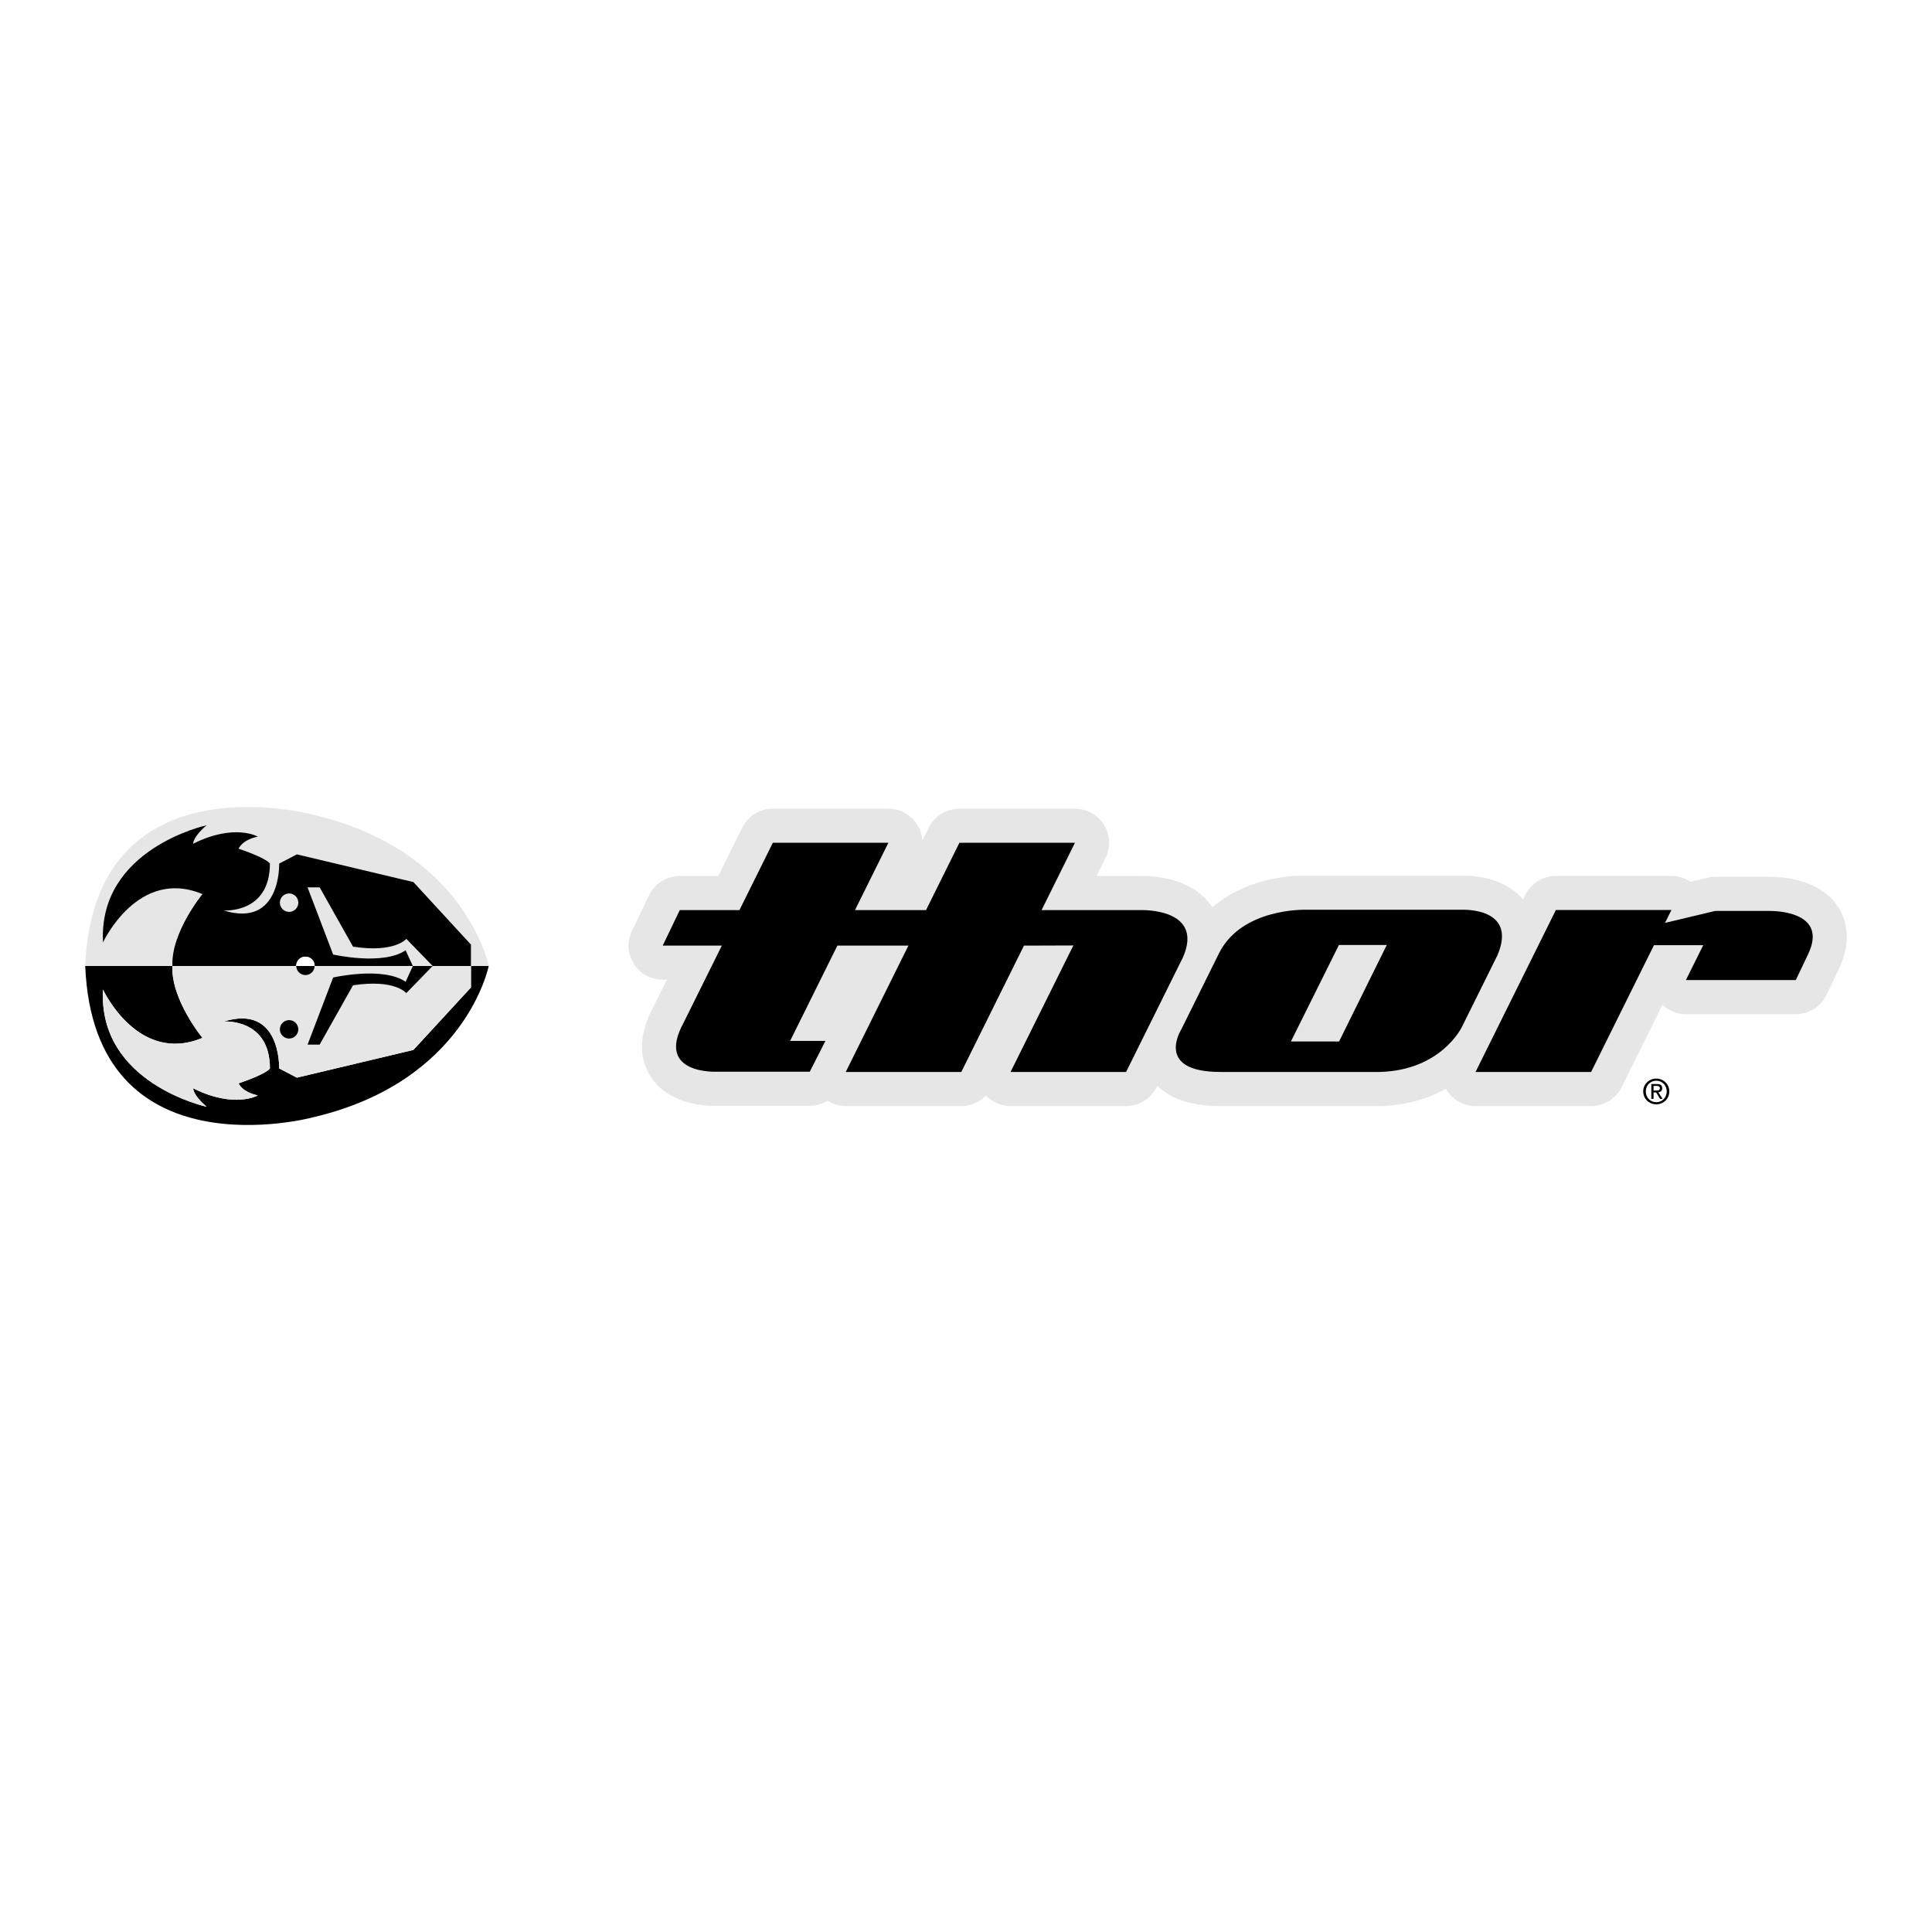
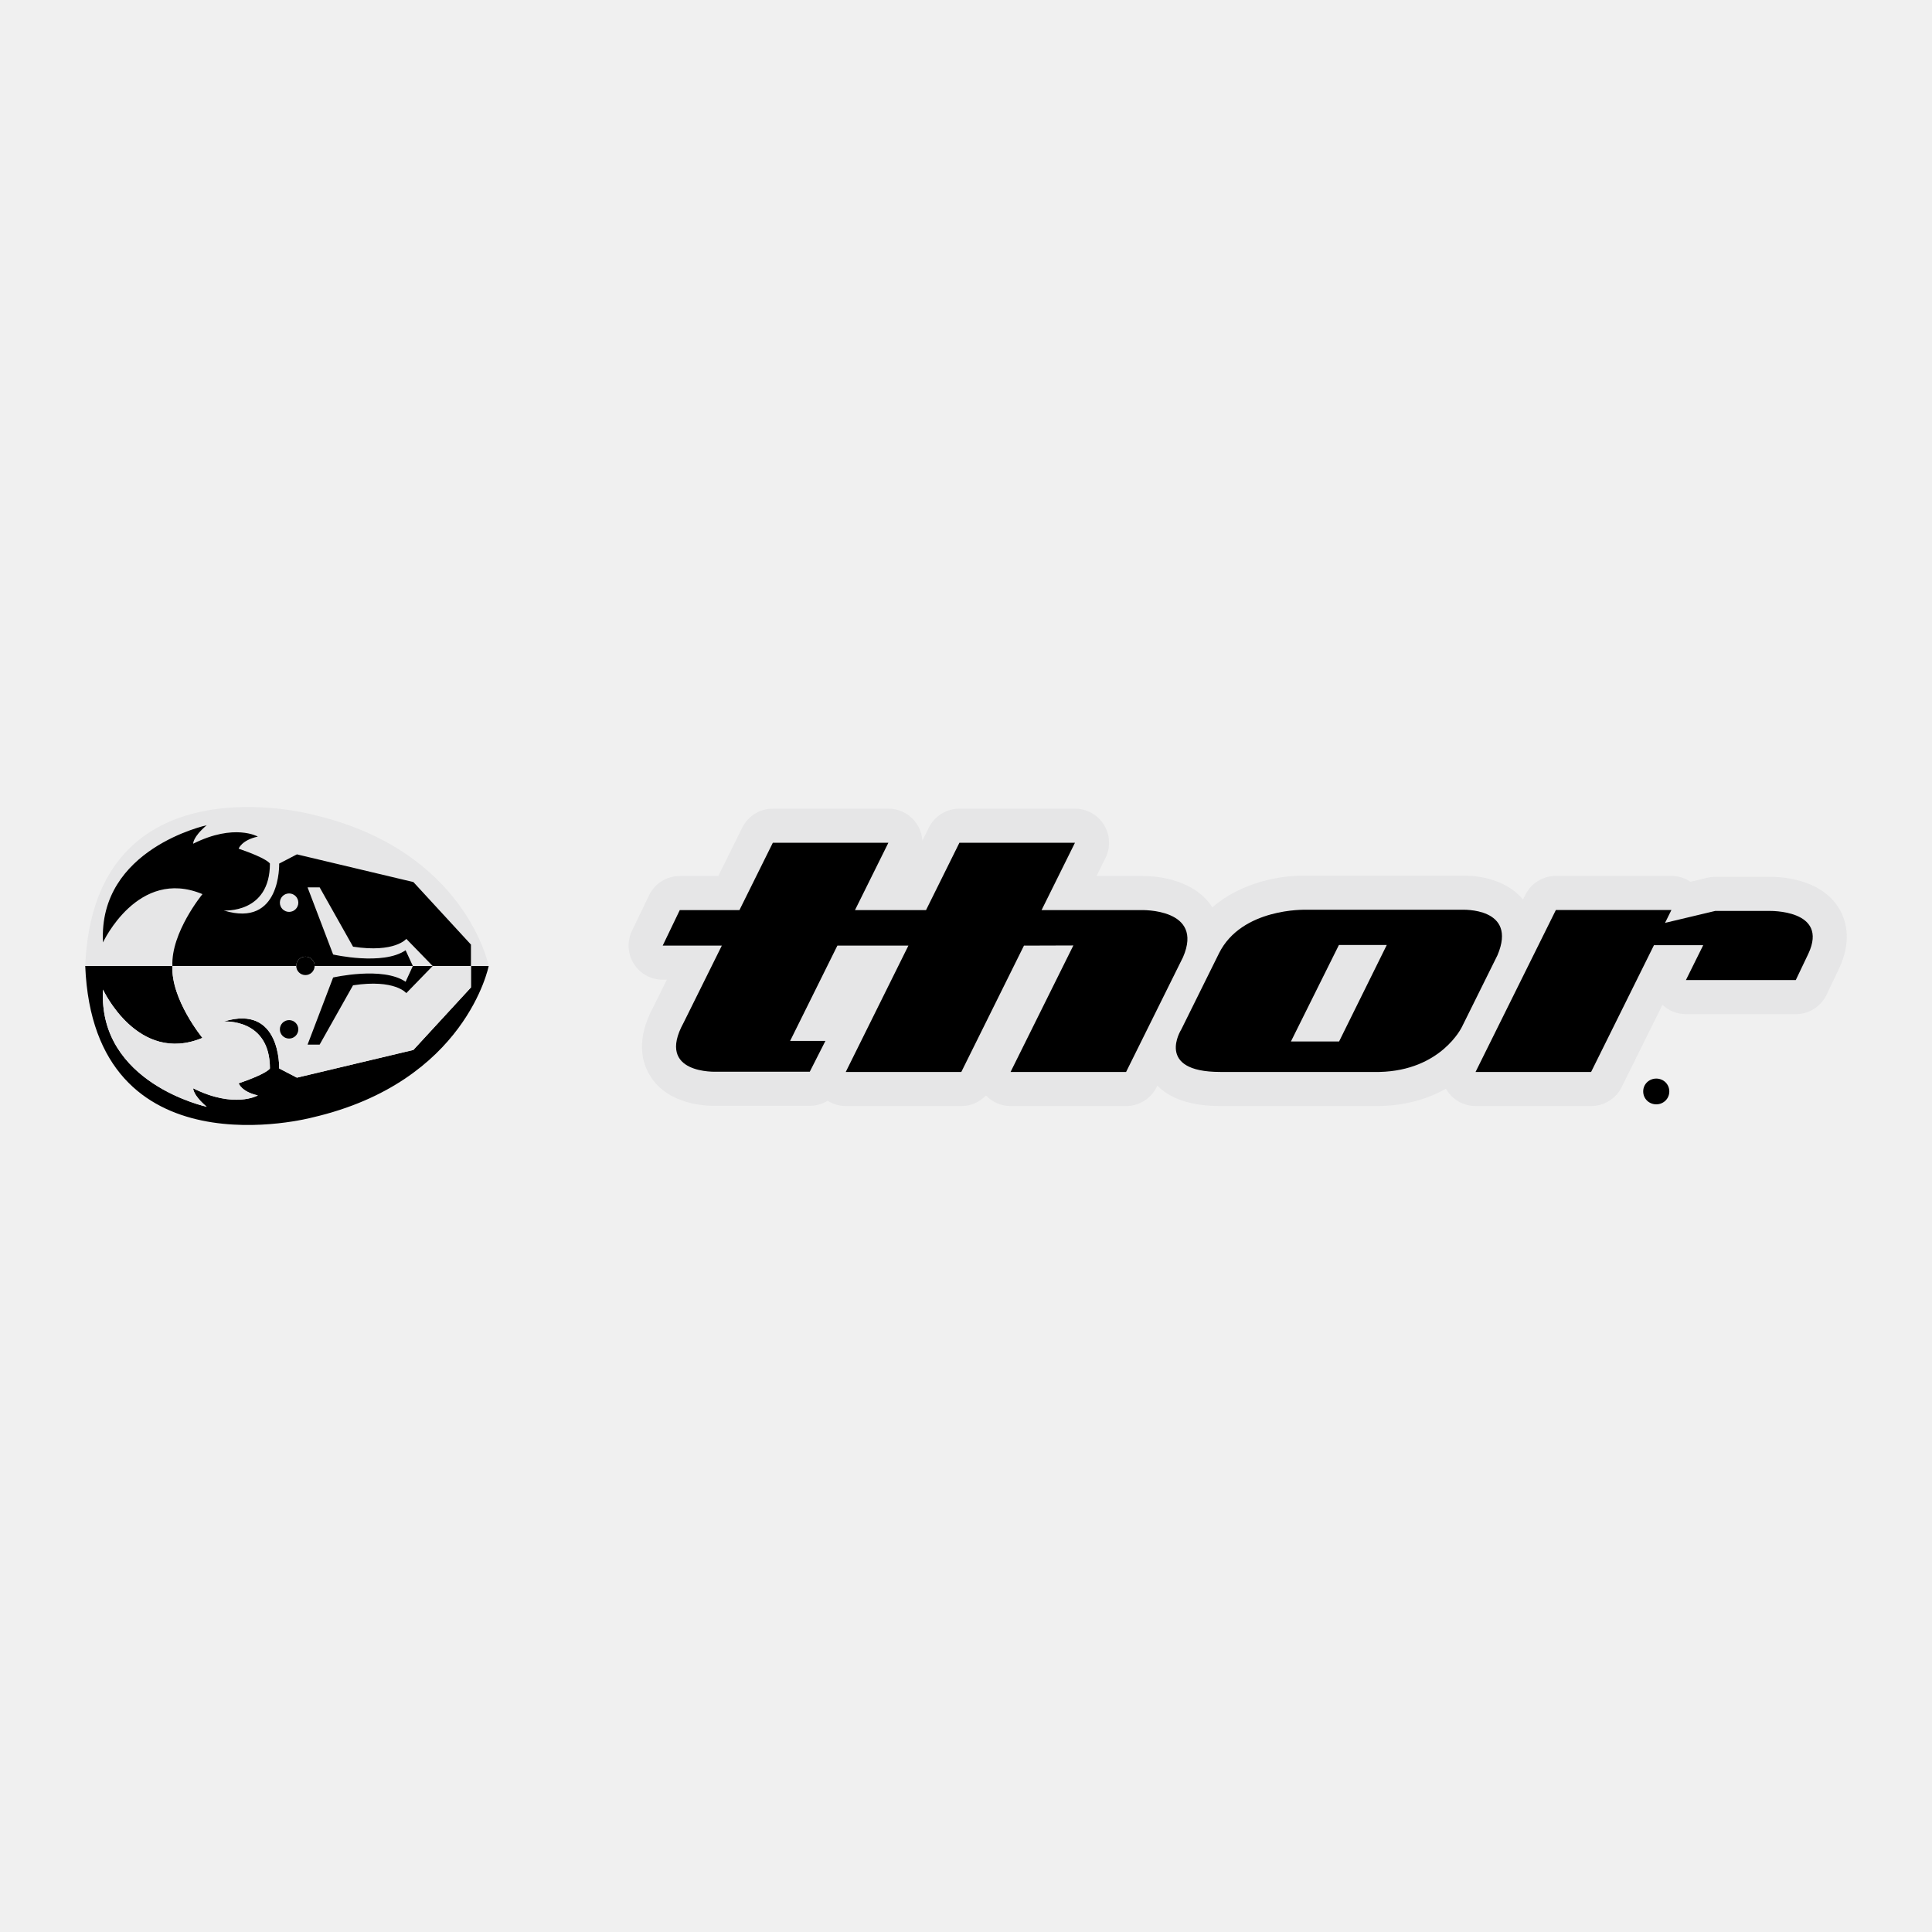
<svg xmlns="http://www.w3.org/2000/svg" width="2500" height="2500" viewBox="0 0 192.756 192.756">
  <g fill-rule="evenodd" clip-rule="evenodd">
-     <path fill="#fff" d="M0 0h192.756v192.756H0V0z" />
    <path d="M183.377 90.469c-1.908-2.908-5.955-3.005-6.902-2.986h-5.352c-.264 0-.529.031-.787.093l-1.678.4a3.396 3.396 0 0 0-1.9-.587H155.23a3.402 3.402 0 0 0-3.049 1.891l-.23.466c-1.963-2.348-5.268-2.411-6.168-2.381h-15.512c-2.418-.057-6.41.627-9.314 3.161l-.061-.097c-2.006-2.957-6.088-3.051-7.051-3.029H109.4l.895-1.807a3.4 3.4 0 0 0-3.047-4.913H95.72a3.4 3.4 0 0 0-3.047 1.891l-.646 1.304a3.397 3.397 0 0 0-3.393-3.194H77.105a3.401 3.401 0 0 0-3.048 1.891L71.663 87.4H67.82a3.4 3.4 0 0 0-3.065 1.927l-1.704 3.544a3.4 3.4 0 0 0 3.066 4.875h.416l-1.382 2.789.064-.123c-1.807 3.299-1.184 5.596-.342 6.941 1.836 2.938 5.708 3.008 6.7 2.973h9.219a3.4 3.4 0 0 0 1.783-.504 3.393 3.393 0 0 0 1.808.529h11.528c.944 0 1.828-.393 2.46-1.055a3.404 3.404 0 0 0 2.453 1.055h11.527a3.402 3.402 0 0 0 3.049-1.891l.068-.141c1.34 1.346 3.445 2.031 6.285 2.031h15.875l.078-.002c2.666-.061 4.842-.76 6.561-1.723.021.039.039.078.061.115a3.405 3.405 0 0 0 2.891 1.609h11.529a3.399 3.399 0 0 0 3.047-1.891l4.07-8.209a3.404 3.404 0 0 0 2.342.934h10.961a3.403 3.403 0 0 0 3.07-1.938l1.254-2.629c1.42-3.036.537-5.154-.115-6.147z" fill="#e6e6e7" />
    <path d="M121.752 106.949h15.875c6.166-.143 8.225-4.486 8.225-4.486l3.549-7.156c2.055-4.819-3.553-4.54-3.553-4.54h-15.592s-6.361-.205-8.629 4.331l-3.771 7.611c-.001 0-2.694 4.24 3.896 4.24z" />
    <path d="M20.198 89.208c-6.449-2.693-9.922 4.819-9.922 4.819-.496-9.355 10.347-11.693 10.347-11.693-1.417 1.205-1.346 1.842-1.346 1.842 4.11-2.055 6.449-.708 6.449-.708-1.63.354-1.914 1.205-1.914 1.205 2.906.992 3.118 1.488 3.118 1.488 0 5.032-4.606 4.677-4.606 4.677 5.74 1.772 5.527-4.677 5.527-4.677l1.772-.921 11.622 2.764 5.741 6.236v2.138h1.771s-2.268-11.564-17.575-15.107c0 0-21.827-5.87-22.678 15.107h8.697c-.152-3.338 2.997-7.17 2.997-7.17z" fill="#e6e6e7" />
-     <path d="M28.843 89.138a.92.92 0 1 0 0 1.84.92.92 0 0 0 0-1.84z" fill="#fff" />
+     <path d="M28.843 89.138a.92.92 0 1 0 0 1.84.92.92 0 0 0 0-1.84z" fill="#000" />
    <path d="M35.222 94.452l-3.331-5.917h-1.205l2.551 6.697s4.961 1.133 7.229-.425l.724 1.571h1.976l-2.629-2.705s-1.134 1.417-5.315.779z" fill="#e6e6e7" />
    <path d="M20.198 103.549c-6.449 2.693-9.922-4.82-9.922-4.82-.496 9.355 10.347 11.693 10.347 11.693-1.417-1.205-1.346-1.842-1.346-1.842 4.11 2.055 6.449.709 6.449.709-1.63-.355-1.914-1.205-1.914-1.205 2.906-.992 3.118-1.488 3.118-1.488 0-5.031-4.606-4.678-4.606-4.678 5.74-1.771 5.527 4.678 5.527 4.678l1.772.922 11.622-2.766 5.741-6.234v-2.14h1.771s-2.268 11.563-17.575 15.108c0 0-21.827 5.869-22.678-15.108h8.697c-.152 3.339 2.997 7.171 2.997 7.171zM41.245 88.003l-11.622-2.764-1.772.921s.213 6.449-5.527 4.677c0 0 4.606.354 4.606-4.677 0 0-.212-.496-3.118-1.488 0 0 .284-.851 1.914-1.205 0 0-2.339-1.347-6.449.708 0 0-.071-.638 1.346-1.842 0 0-10.843 2.338-10.347 11.693 0 0 3.473-7.512 9.922-4.819 0 0-3.148 3.832-2.997 7.17h12.354l-.001-.013a.92.92 0 0 1 1.84 0l-.001.013h9.798l-.724-1.571c-2.268 1.558-7.229.425-7.229.425l-2.551-6.697h1.205l3.331 5.917c4.181.638 5.315-.779 5.315-.779l2.629 2.705h3.82V94.24l-5.742-6.237z" />
    <path d="M28.843 90.979a.92.92 0 1 1 0-1.84.92.92 0 0 1 0 1.84z" fill="#e6e6e7" />
-     <path d="M31.394 96.365a.92.92 0 0 0-1.84 0l.001.013h1.838c-.001-.004.001-.009.001-.013z" fill="#fff" />
+     <path d="M31.394 96.365a.92.92 0 0 0-1.84 0l.001.013h1.838c-.001-.004.001-.009.001-.013z" fill="#000" />
    <path d="M40.537 99.084s-1.134-1.418-5.315-.779l-3.331 5.916h-1.205l2.551-6.697s4.961-1.133 7.229.426l.724-1.571h-9.798a.919.919 0 0 1-1.838 0H17.201c-.151 3.339 2.997 7.171 2.997 7.171-6.449 2.693-9.922-4.82-9.922-4.82-.496 9.355 10.347 11.693 10.347 11.693-1.417-1.205-1.346-1.842-1.346-1.842 4.11 2.055 6.449.709 6.449.709-1.63-.355-1.914-1.205-1.914-1.205 2.906-.992 3.118-1.488 3.118-1.488 0-5.031-4.606-4.678-4.606-4.678 5.74-1.771 5.527 4.678 5.527 4.678l1.772.922 11.622-2.766 5.741-6.234v-2.14h-3.82l-2.629 2.705z" fill="#e6e6e7" />
    <path d="M28.843 103.617a.92.92 0 1 1 0-1.84.92.92 0 0 1 0 1.84z" fill="#e6e6e7" />
    <path d="M30.473 97.285a.919.919 0 0 0 .919-.907h-1.838a.919.919 0 0 0 .919.907zM29.763 102.697a.92.92 0 1 0-1.84 0 .92.92 0 0 0 1.84 0zM35.222 98.305l-3.331 5.916h-1.205l2.551-6.697s4.961-1.133 7.229.426l.724-1.571h1.976l-2.629 2.706c0-.001-1.134-1.419-5.315-.78z" />
    <path fill="#e6e6e7" d="M133.602 103.906l4.757-9.626h-4.775l-4.787 9.626h4.805z" />
    <path d="M68.197 102.047l3.819-7.702h-5.899l1.704-3.544h5.953l3.332-6.719h11.528l-3.332 6.719h7.087l3.332-6.719h11.528l-3.332 6.719h9.969s6.27-.194 4.145 4.695l-5.68 11.453h-11.527l6.264-12.62-4.928.016-6.25 12.604H84.381l6.25-12.604h-7.086l-4.715 9.508h3.521l-1.559 3.072h-9.284c-.002.001-6.146.296-3.311-4.878zM176.51 90.885h-5.387l-5.002 1.191.637-1.286H155.23l-8.014 16.159h11.529l6.27-12.646h4.914l-1.725 3.479h10.961l1.254-2.628c2.079-4.44-3.909-4.269-3.909-4.269zM163.943 108.891c0-.738.598-1.281 1.305-1.281.701 0 1.299.543 1.299 1.281 0 .744-.598 1.289-1.299 1.289-.707 0-1.305-.545-1.305-1.289z" />
-     <path d="M165.248 109.965c.582 0 1.041-.455 1.041-1.074 0-.609-.459-1.068-1.041-1.068-.588 0-1.047.459-1.047 1.068 0 .619.459 1.074 1.047 1.074z" fill="#fff" />
+     <path d="M165.248 109.965c.582 0 1.041-.455 1.041-1.074 0-.609-.459-1.068-1.041-1.068-.588 0-1.047.459-1.047 1.068 0 .619.459 1.074 1.047 1.074z" fill="#000" />
    <path d="M164.977 109.635h-.225v-1.482h.564c.35 0 .523.129.523.422 0 .266-.168.381-.385.408l.422.652h-.252l-.391-.643h-.258v.643h.002z" />
-     <path d="M165.244 108.803c.191 0 .361-.014.361-.242 0-.184-.168-.217-.324-.217h-.305v.459h.268z" fill="#fff" />
+     <path d="M165.244 108.803c.191 0 .361-.014.361-.242 0-.184-.168-.217-.324-.217h-.305v.459h.268z" fill="#000" />
  </g>
</svg>
